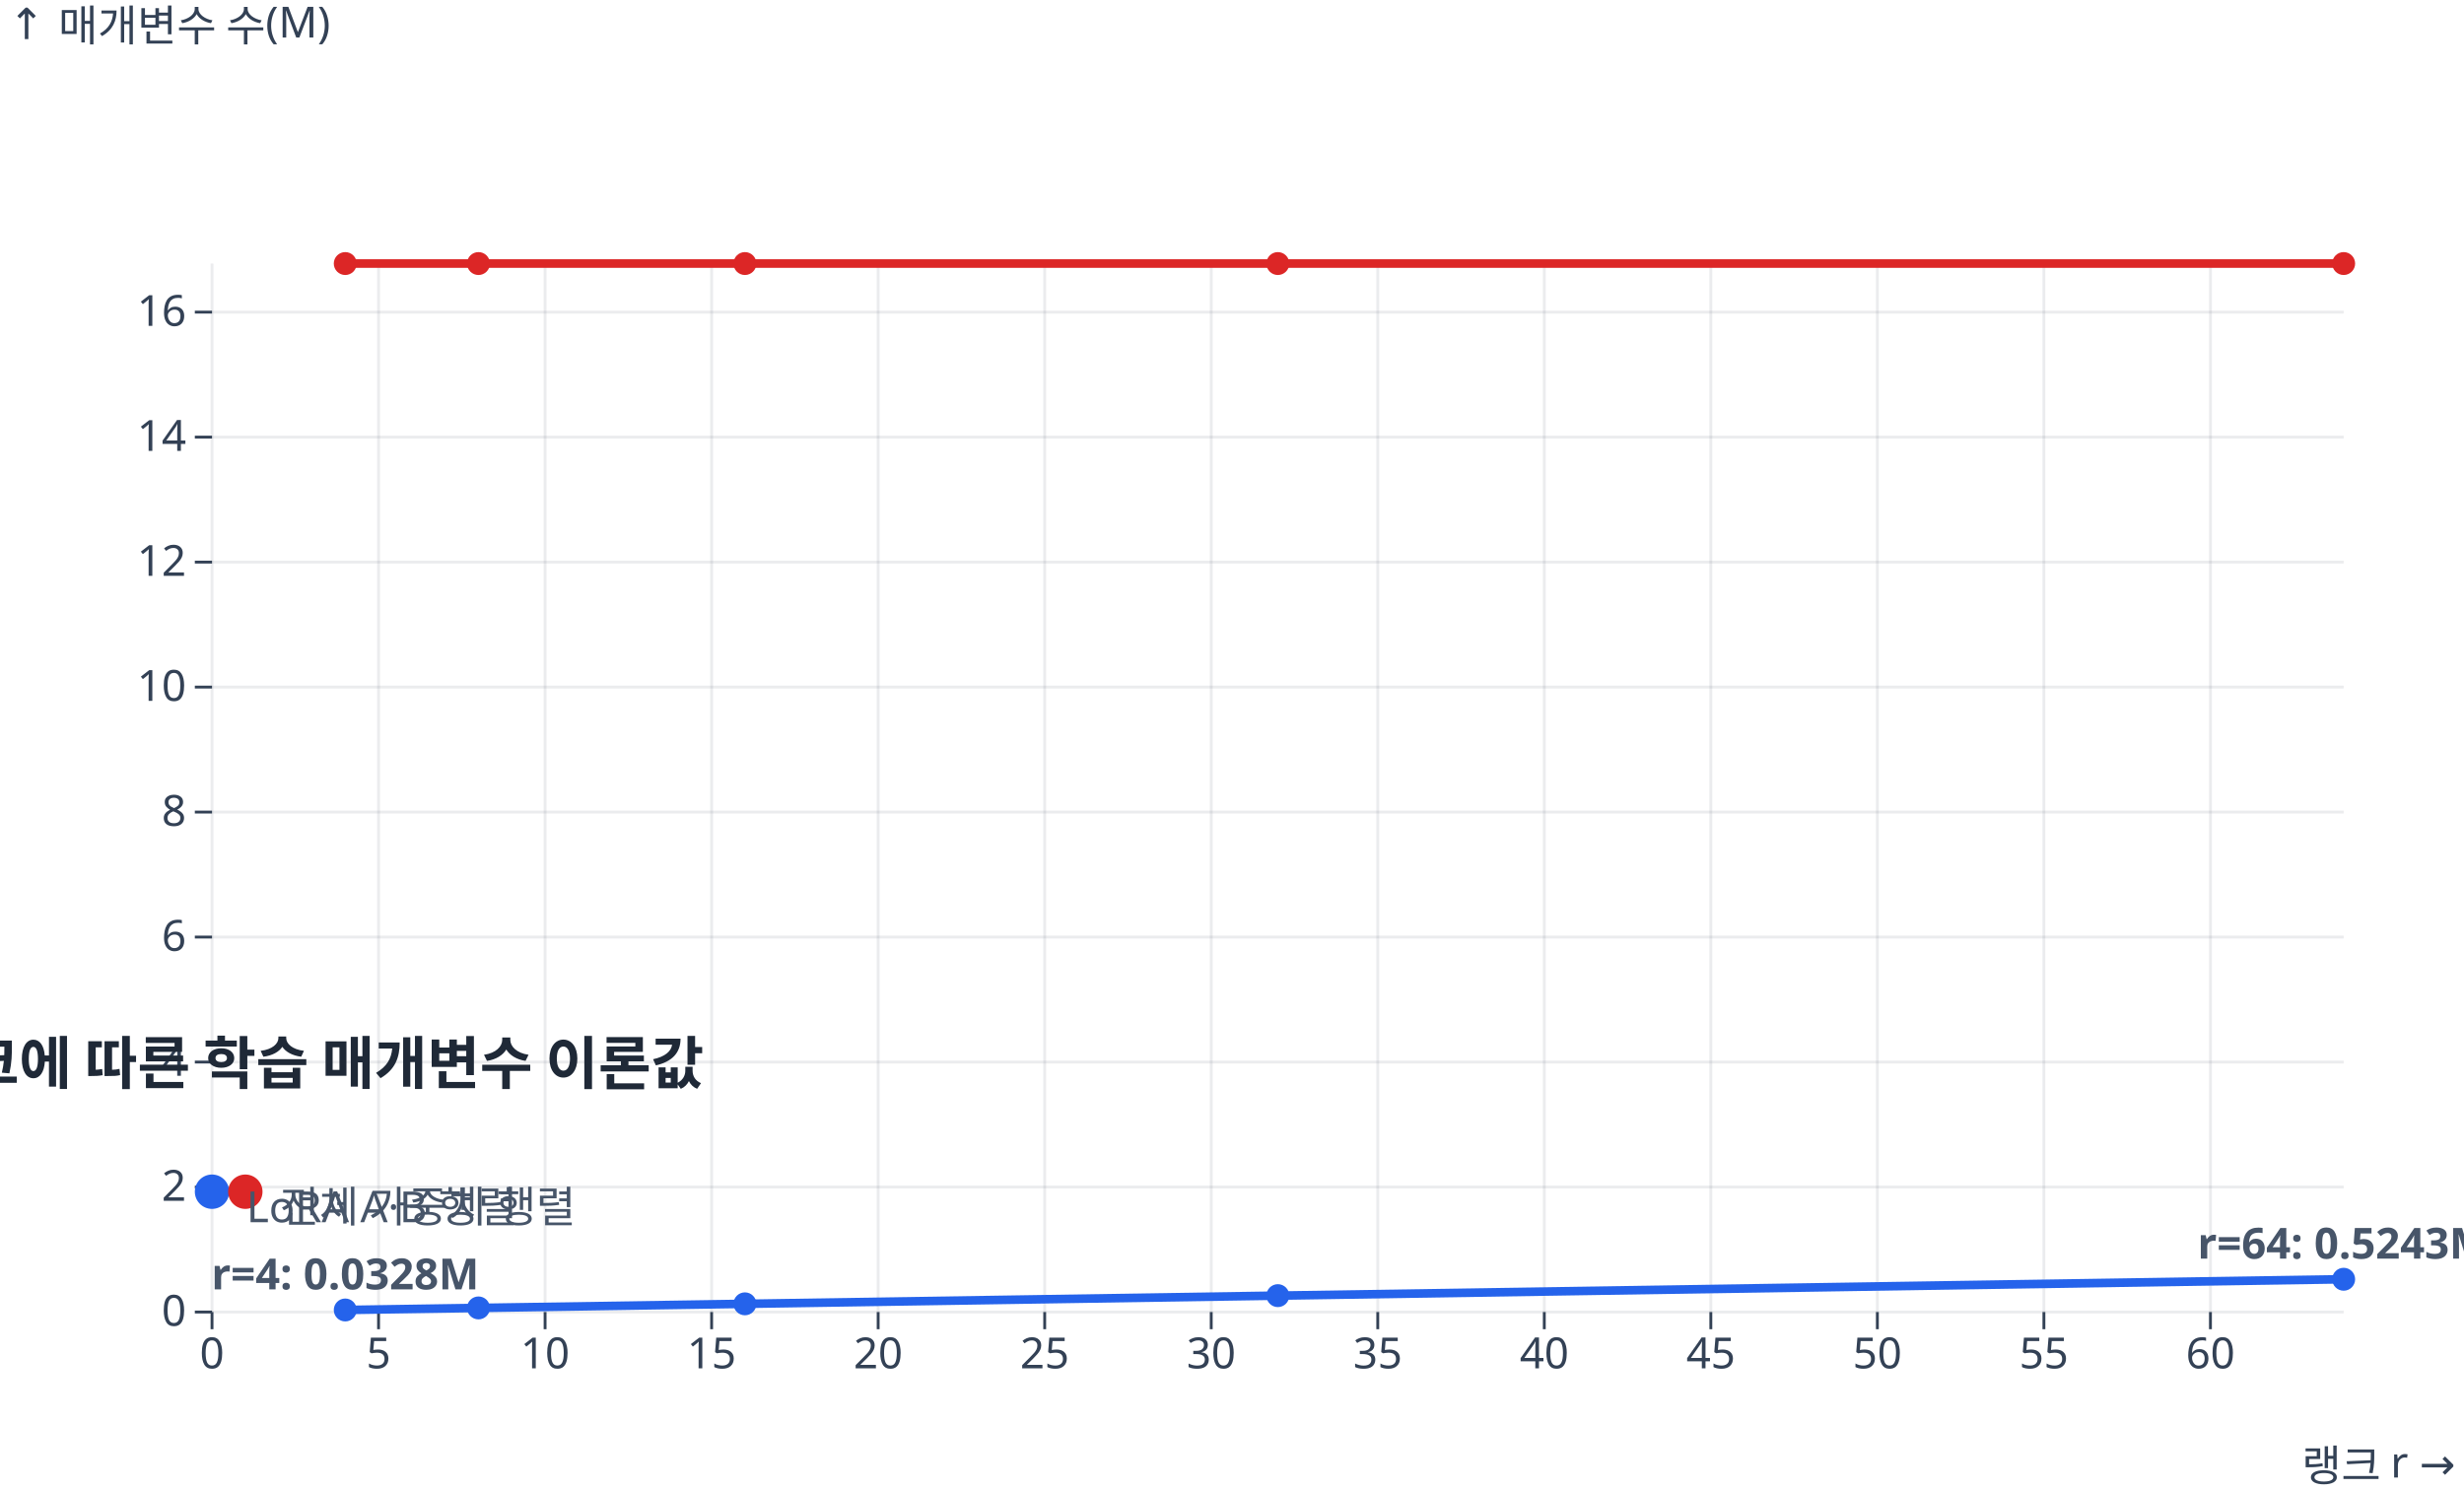
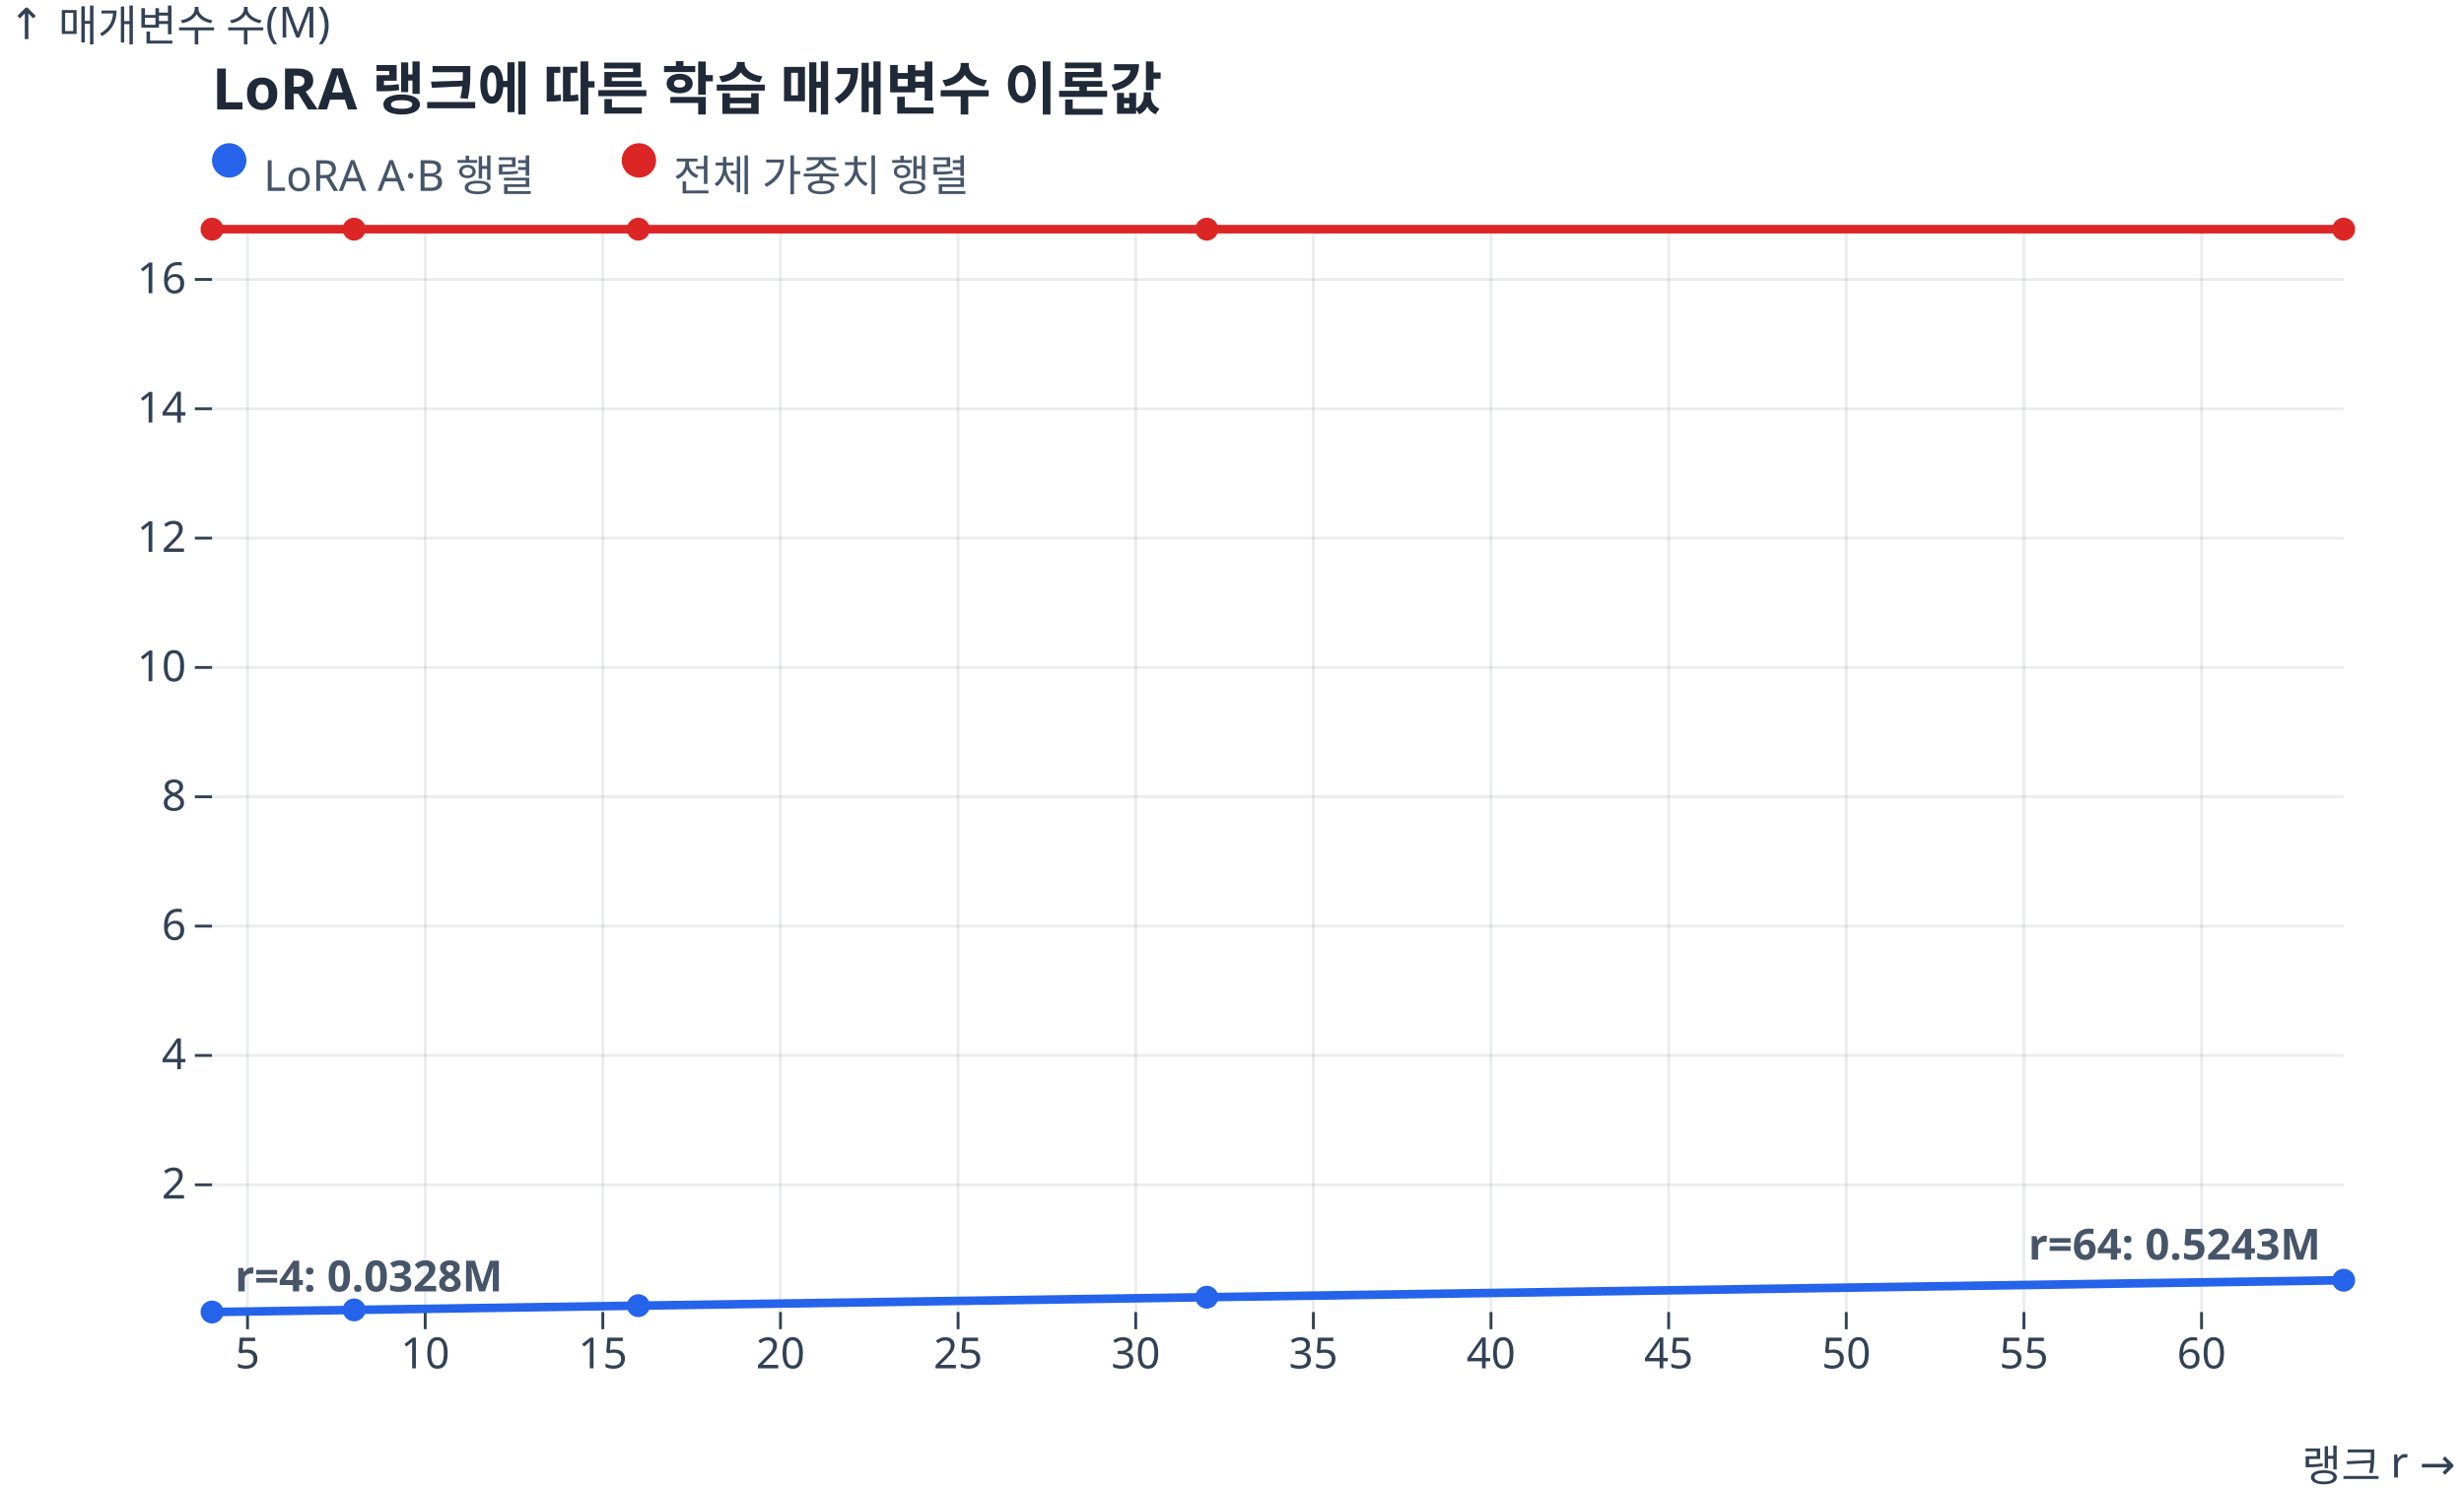
<svg xmlns="http://www.w3.org/2000/svg" class="plot-d6a7b5" fill="currentColor" font-family="system-ui, sans-serif" font-size="10" text-anchor="middle" width="860" height="520" viewBox="0 0 860 520" style="background: rgb(248, 250, 252); color: rgb(51, 65, 85); font-family: system-ui, sans-serif; font-size: 15px;" role="img" aria-label="LoRA 랭크에 따른 학습 매개변수 이론값: LoRA A·B 행렬, 전체 가중치 행렬 계열 차트">
  <style>:where(.plot-d6a7b5) {
  --plot-background: white;
  display: block;
  height: auto;
  height: intrinsic;
  max-width: 100%;
}
:where(.plot-d6a7b5 text),
:where(.plot-d6a7b5 tspan) {
  white-space: pre;
}</style>
  <g aria-label="y-grid" aria-hidden="true" stroke="currentColor" stroke-opacity="0.1">
-     <line x1="74" x2="818" y1="458" y2="458" />
-     <line x1="74" x2="818" y1="414.369" y2="414.369" />
-     <line x1="74" x2="818" y1="370.739" y2="370.739" />
-     <line x1="74" x2="818" y1="327.108" y2="327.108" />
-     <line x1="74" x2="818" y1="283.478" y2="283.478" />
-     <line x1="74" x2="818" y1="239.847" y2="239.847" />
-     <line x1="74" x2="818" y1="196.216" y2="196.216" />
-     <line x1="74" x2="818" y1="152.586" y2="152.586" />
-     <line x1="74" x2="818" y1="108.955" y2="108.955" />
+     <line x1="74" x2="818" y1="413.59" y2="413.59" />
+     <line x1="74" x2="818" y1="368.441" y2="368.441" />
+     <line x1="74" x2="818" y1="323.292" y2="323.292" />
+     <line x1="74" x2="818" y1="278.143" y2="278.143" />
+     <line x1="74" x2="818" y1="232.993" y2="232.993" />
+     <line x1="74" x2="818" y1="187.844" y2="187.844" />
+     <line x1="74" x2="818" y1="142.695" y2="142.695" />
+     <line x1="74" x2="818" y1="97.545" y2="97.545" />
  </g>
  <g aria-label="y-axis tick" aria-hidden="true" fill="none" stroke="currentColor">
-     <path transform="translate(74,458)" d="M0,0L-6,0" />
-     <path transform="translate(74,414.3694)" d="M0,0L-6,0" />
-     <path transform="translate(74,370.7388)" d="M0,0L-6,0" />
-     <path transform="translate(74,327.1082)" d="M0,0L-6,0" />
-     <path transform="translate(74,283.4776)" d="M0,0L-6,0" />
-     <path transform="translate(74,239.847)" d="M0,0L-6,0" />
-     <path transform="translate(74,196.2164)" d="M0,0L-6,0" />
-     <path transform="translate(74,152.5858)" d="M0,0L-6,0" />
-     <path transform="translate(74,108.9552)" d="M0,0L-6,0" />
+     <path transform="translate(74,413.5904)" d="M0,0L-6,0" />
+     <path transform="translate(74,368.4411)" d="M0,0L-6,0" />
+     <path transform="translate(74,323.2918)" d="M0,0L-6,0" />
+     <path transform="translate(74,278.1426)" d="M0,0L-6,0" />
+     <path transform="translate(74,232.9933)" d="M0,0L-6,0" />
+     <path transform="translate(74,187.844)" d="M0,0L-6,0" />
+     <path transform="translate(74,142.6947)" d="M0,0L-6,0" />
+     <path transform="translate(74,97.54538)" d="M0,0L-6,0" />
  </g>
  <g aria-label="y-axis tick label" text-anchor="end" font-variant="tabular-nums" transform="translate(-9,0)">
-     <text y="0.32em" transform="translate(74,458)">0</text>
-     <text y="0.32em" transform="translate(74,414.3694)">2</text>
-     <text y="0.32em" transform="translate(74,370.7388)">4</text>
-     <text y="0.32em" transform="translate(74,327.1082)">6</text>
-     <text y="0.32em" transform="translate(74,283.4776)">8</text>
-     <text y="0.32em" transform="translate(74,239.847)">10</text>
-     <text y="0.32em" transform="translate(74,196.2164)">12</text>
-     <text y="0.32em" transform="translate(74,152.5858)">14</text>
-     <text y="0.32em" transform="translate(74,108.9552)">16</text>
+     <text y="0.32em" transform="translate(74,413.5904)">2</text>
+     <text y="0.32em" transform="translate(74,368.4411)">4</text>
+     <text y="0.32em" transform="translate(74,323.2918)">6</text>
+     <text y="0.32em" transform="translate(74,278.1426)">8</text>
+     <text y="0.32em" transform="translate(74,232.9933)">10</text>
+     <text y="0.32em" transform="translate(74,187.844)">12</text>
+     <text y="0.32em" transform="translate(74,142.6947)">14</text>
+     <text y="0.32em" transform="translate(74,97.54538)">16</text>
  </g>
-   <g aria-label="y-axis label" text-anchor="start" transform="translate(-71,-89)">
-     <text y="0.71em" transform="translate(74,92)">↑ 매개변수 수(M)</text>
+   <g aria-label="y-axis label" text-anchor="start" transform="translate(-71,-77)">
+     <text y="0.71em" transform="translate(74,80)">↑ 매개변수 수(M)</text>
  </g>
  <g aria-label="x-grid" aria-hidden="true" stroke="currentColor" stroke-opacity="0.1">
-     <line x1="74" x2="74" y1="92" y2="458" />
-     <line x1="132.125" x2="132.125" y1="92" y2="458" />
-     <line x1="190.25" x2="190.25" y1="92" y2="458" />
-     <line x1="248.375" x2="248.375" y1="92" y2="458" />
-     <line x1="306.5" x2="306.5" y1="92" y2="458" />
-     <line x1="364.625" x2="364.625" y1="92" y2="458" />
-     <line x1="422.75" x2="422.75" y1="92" y2="458" />
-     <line x1="480.875" x2="480.875" y1="92" y2="458" />
-     <line x1="539" x2="539" y1="92" y2="458" />
-     <line x1="597.125" x2="597.125" y1="92" y2="458" />
-     <line x1="655.25" x2="655.25" y1="92" y2="458" />
-     <line x1="713.375" x2="713.375" y1="92" y2="458" />
-     <line x1="771.5" x2="771.5" y1="92" y2="458" />
+     <line x1="86.4" x2="86.4" y1="80" y2="458" />
+     <line x1="148.4" x2="148.4" y1="80" y2="458" />
+     <line x1="210.4" x2="210.4" y1="80" y2="458" />
+     <line x1="272.4" x2="272.4" y1="80" y2="458" />
+     <line x1="334.4" x2="334.4" y1="80" y2="458" />
+     <line x1="396.4" x2="396.4" y1="80" y2="458" />
+     <line x1="458.4" x2="458.4" y1="80" y2="458" />
+     <line x1="520.4" x2="520.4" y1="80" y2="458" />
+     <line x1="582.4" x2="582.4" y1="80" y2="458" />
+     <line x1="644.4" x2="644.4" y1="80" y2="458" />
+     <line x1="706.4" x2="706.4" y1="80" y2="458" />
+     <line x1="768.4" x2="768.4" y1="80" y2="458" />
  </g>
  <g aria-label="x-axis tick" aria-hidden="true" fill="none" stroke="currentColor">
-     <path transform="translate(74,458)" d="M0,0L0,6" />
-     <path transform="translate(132.125,458)" d="M0,0L0,6" />
-     <path transform="translate(190.25,458)" d="M0,0L0,6" />
-     <path transform="translate(248.375,458)" d="M0,0L0,6" />
-     <path transform="translate(306.5,458)" d="M0,0L0,6" />
-     <path transform="translate(364.625,458)" d="M0,0L0,6" />
-     <path transform="translate(422.75,458)" d="M0,0L0,6" />
-     <path transform="translate(480.875,458)" d="M0,0L0,6" />
-     <path transform="translate(539,458)" d="M0,0L0,6" />
-     <path transform="translate(597.125,458)" d="M0,0L0,6" />
-     <path transform="translate(655.25,458)" d="M0,0L0,6" />
-     <path transform="translate(713.375,458)" d="M0,0L0,6" />
-     <path transform="translate(771.5,458)" d="M0,0L0,6" />
+     <path transform="translate(86.4,458)" d="M0,0L0,6" />
+     <path transform="translate(148.4,458)" d="M0,0L0,6" />
+     <path transform="translate(210.4,458)" d="M0,0L0,6" />
+     <path transform="translate(272.4,458)" d="M0,0L0,6" />
+     <path transform="translate(334.4,458)" d="M0,0L0,6" />
+     <path transform="translate(396.4,458)" d="M0,0L0,6" />
+     <path transform="translate(458.4,458)" d="M0,0L0,6" />
+     <path transform="translate(520.4,458)" d="M0,0L0,6" />
+     <path transform="translate(582.4,458)" d="M0,0L0,6" />
+     <path transform="translate(644.4,458)" d="M0,0L0,6" />
+     <path transform="translate(706.4,458)" d="M0,0L0,6" />
+     <path transform="translate(768.4,458)" d="M0,0L0,6" />
  </g>
  <g aria-label="x-axis tick label" font-variant="tabular-nums" transform="translate(0,9)">
-     <text y="0.71em" transform="translate(74,458)">0</text>
-     <text y="0.71em" transform="translate(132.125,458)">5</text>
-     <text y="0.71em" transform="translate(190.25,458)">10</text>
-     <text y="0.71em" transform="translate(248.375,458)">15</text>
-     <text y="0.71em" transform="translate(306.5,458)">20</text>
-     <text y="0.71em" transform="translate(364.625,458)">25</text>
-     <text y="0.71em" transform="translate(422.75,458)">30</text>
-     <text y="0.71em" transform="translate(480.875,458)">35</text>
-     <text y="0.71em" transform="translate(539,458)">40</text>
-     <text y="0.71em" transform="translate(597.125,458)">45</text>
-     <text y="0.71em" transform="translate(655.25,458)">50</text>
-     <text y="0.71em" transform="translate(713.375,458)">55</text>
-     <text y="0.71em" transform="translate(771.5,458)">60</text>
+     <text y="0.71em" transform="translate(86.4,458)">5</text>
+     <text y="0.71em" transform="translate(148.4,458)">10</text>
+     <text y="0.71em" transform="translate(210.4,458)">15</text>
+     <text y="0.71em" transform="translate(272.4,458)">20</text>
+     <text y="0.71em" transform="translate(334.4,458)">25</text>
+     <text y="0.71em" transform="translate(396.4,458)">30</text>
+     <text y="0.71em" transform="translate(458.4,458)">35</text>
+     <text y="0.71em" transform="translate(520.4,458)">40</text>
+     <text y="0.71em" transform="translate(582.4,458)">45</text>
+     <text y="0.71em" transform="translate(644.4,458)">50</text>
+     <text y="0.71em" transform="translate(706.4,458)">55</text>
+     <text y="0.71em" transform="translate(768.4,458)">60</text>
  </g>
  <g aria-label="x-axis label" text-anchor="end" transform="translate(39,59)">
    <text transform="translate(818,458)">랭크 r →</text>
  </g>
-   <g aria-label="text" fill="#1f2937" font-size="20" font-weight="700" transform="translate(0,-72)">
-     <text y="0.71em" transform="translate(79.8125,436.1847)">LoRA 랭크에 따른 학습 매개변수 이론값</text>
+   <g aria-label="text" fill="#1f2937" text-anchor="start" font-size="20" font-weight="700" transform="translate(0,-56)">
+     <text y="0.71em" transform="translate(74,80)">LoRA 랭크에 따른 학습 매개변수 이론값</text>
+   </g>
+   <g aria-label="dot" fill="#2563eb" transform="translate(6,-24)">
+     <circle cx="74" cy="80" r="6" />
+   </g>
+   <g aria-label="text" fill="#475569" text-anchor="start" transform="translate(18,-24)">
+     <text y="0.71em" transform="translate(74,80)">LoRA A·B 행렬</text>
+   </g>
+   <g aria-label="dot" fill="#dc2626" transform="translate(149,-24)">
+     <circle cx="74" cy="80" r="6" />
+   </g>
+   <g aria-label="text" fill="#475569" text-anchor="start" transform="translate(161,-24)">
+     <text y="0.71em" transform="translate(74,80)">전체 가중치 행렬</text>
  </g>
  <g aria-label="line" fill="none" stroke-width="3" stroke-linejoin="round" stroke-linecap="round">
-     <path stroke="#2563eb" d="M120.5,457.285L167,456.57L260,455.141L446,452.281L818,446.563" />
-     <path stroke="#dc2626" d="M120.5,92L167,92L260,92L446,92L818,92" />
+     <path stroke="#2563eb" d="M74,458L123.6,457.26L222.8,455.781L421.2,452.822L818,446.904" />
+     <path stroke="#dc2626" d="M74,80L123.6,80L222.8,80L421.2,80L818,80" />
  </g>
  <g aria-label="dot">
-     <circle cx="120.5" cy="457.285" r="4" fill="#2563eb" />
-     <circle cx="120.5" cy="92" r="4" fill="#dc2626" />
-     <circle cx="167" cy="456.57" r="4" fill="#2563eb" />
-     <circle cx="167" cy="92" r="4" fill="#dc2626" />
-     <circle cx="260" cy="455.141" r="4" fill="#2563eb" />
-     <circle cx="260" cy="92" r="4" fill="#dc2626" />
-     <circle cx="446" cy="452.281" r="4" fill="#2563eb" />
-     <circle cx="446" cy="92" r="4" fill="#dc2626" />
-     <circle cx="818" cy="446.562" r="4" fill="#2563eb" />
-     <circle cx="818" cy="92" r="4" fill="#dc2626" />
+     <circle cx="74" cy="458" r="4" fill="#2563eb" />
+     <circle cx="74" cy="80" r="4" fill="#dc2626" />
+     <circle cx="123.6" cy="457.26" r="4" fill="#2563eb" />
+     <circle cx="123.6" cy="80" r="4" fill="#dc2626" />
+     <circle cx="222.8" cy="455.781" r="4" fill="#2563eb" />
+     <circle cx="222.8" cy="80" r="4" fill="#dc2626" />
+     <circle cx="421.2" cy="452.822" r="4" fill="#2563eb" />
+     <circle cx="421.2" cy="80" r="4" fill="#dc2626" />
+     <circle cx="818" cy="446.904" r="4" fill="#2563eb" />
+     <circle cx="818" cy="80" r="4" fill="#dc2626" />
  </g>
-   <g aria-label="text" fill="#475569" font-weight="600" transform="translate(0,-12)">
-     <text y="0.32em" transform="translate(120.5,457.2852)">r=4: 0.0328M</text>
-     <text y="0.32em" transform="translate(818,446.5625)">r=64: 0.5243M</text>
+   <g aria-label="text" fill="#475569" text-anchor="start" font-weight="600" transform="translate(8,-12)">
+     <text y="0.32em" transform="translate(74,458)">r=4: 0.0328M</text>
  </g>
-   <g aria-label="dot" transform="translate(0,-42)">
-     <circle cx="74" cy="458" r="6" fill="#2563eb" />
-     <circle cx="85.625" cy="458" r="6" fill="#dc2626" />
-   </g>
-   <g aria-label="text" fill="#475569" text-anchor="start" transform="translate(12,-42)">
-     <text y="0.71em" transform="translate(74,458)">LoRA A·B 행렬</text>
-     <text y="0.71em" transform="translate(85.625,458)">전체 가중치 행렬</text>
+   <g aria-label="text" fill="#475569" text-anchor="end" font-weight="600" transform="translate(-8,-12)">
+     <text y="0.32em" transform="translate(818,446.9041)">r=64: 0.5243M</text>
  </g>
</svg>
